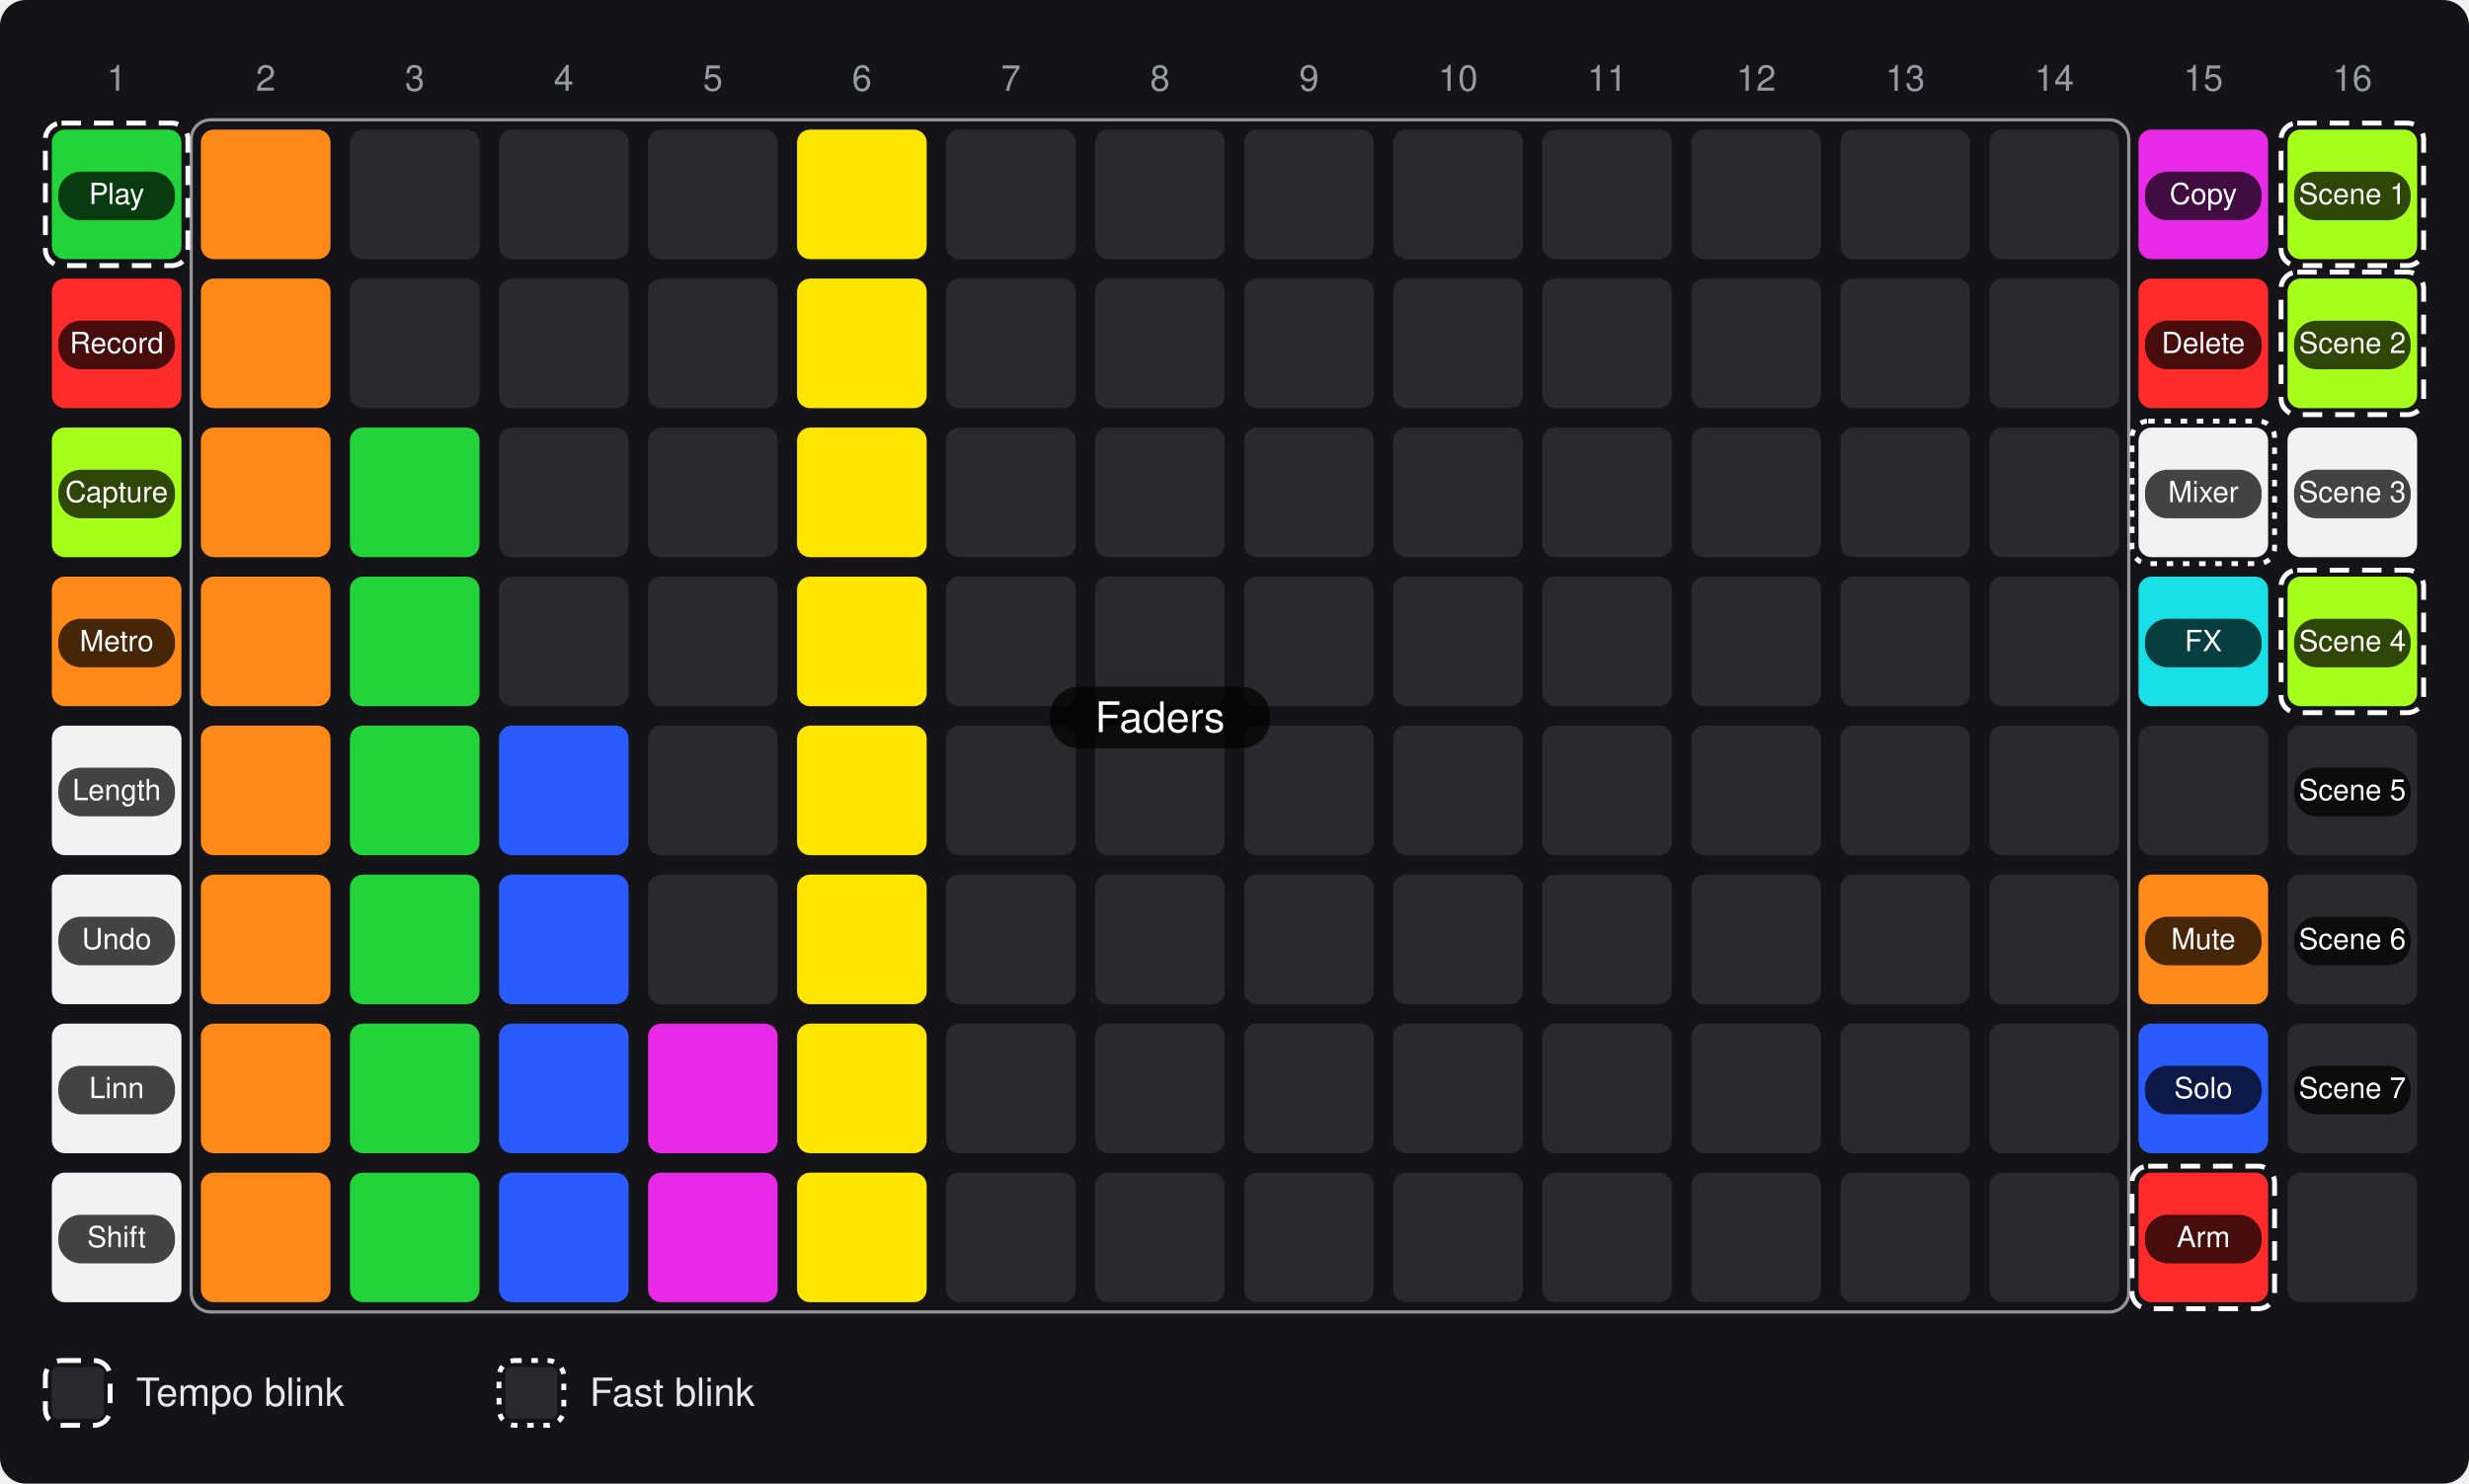
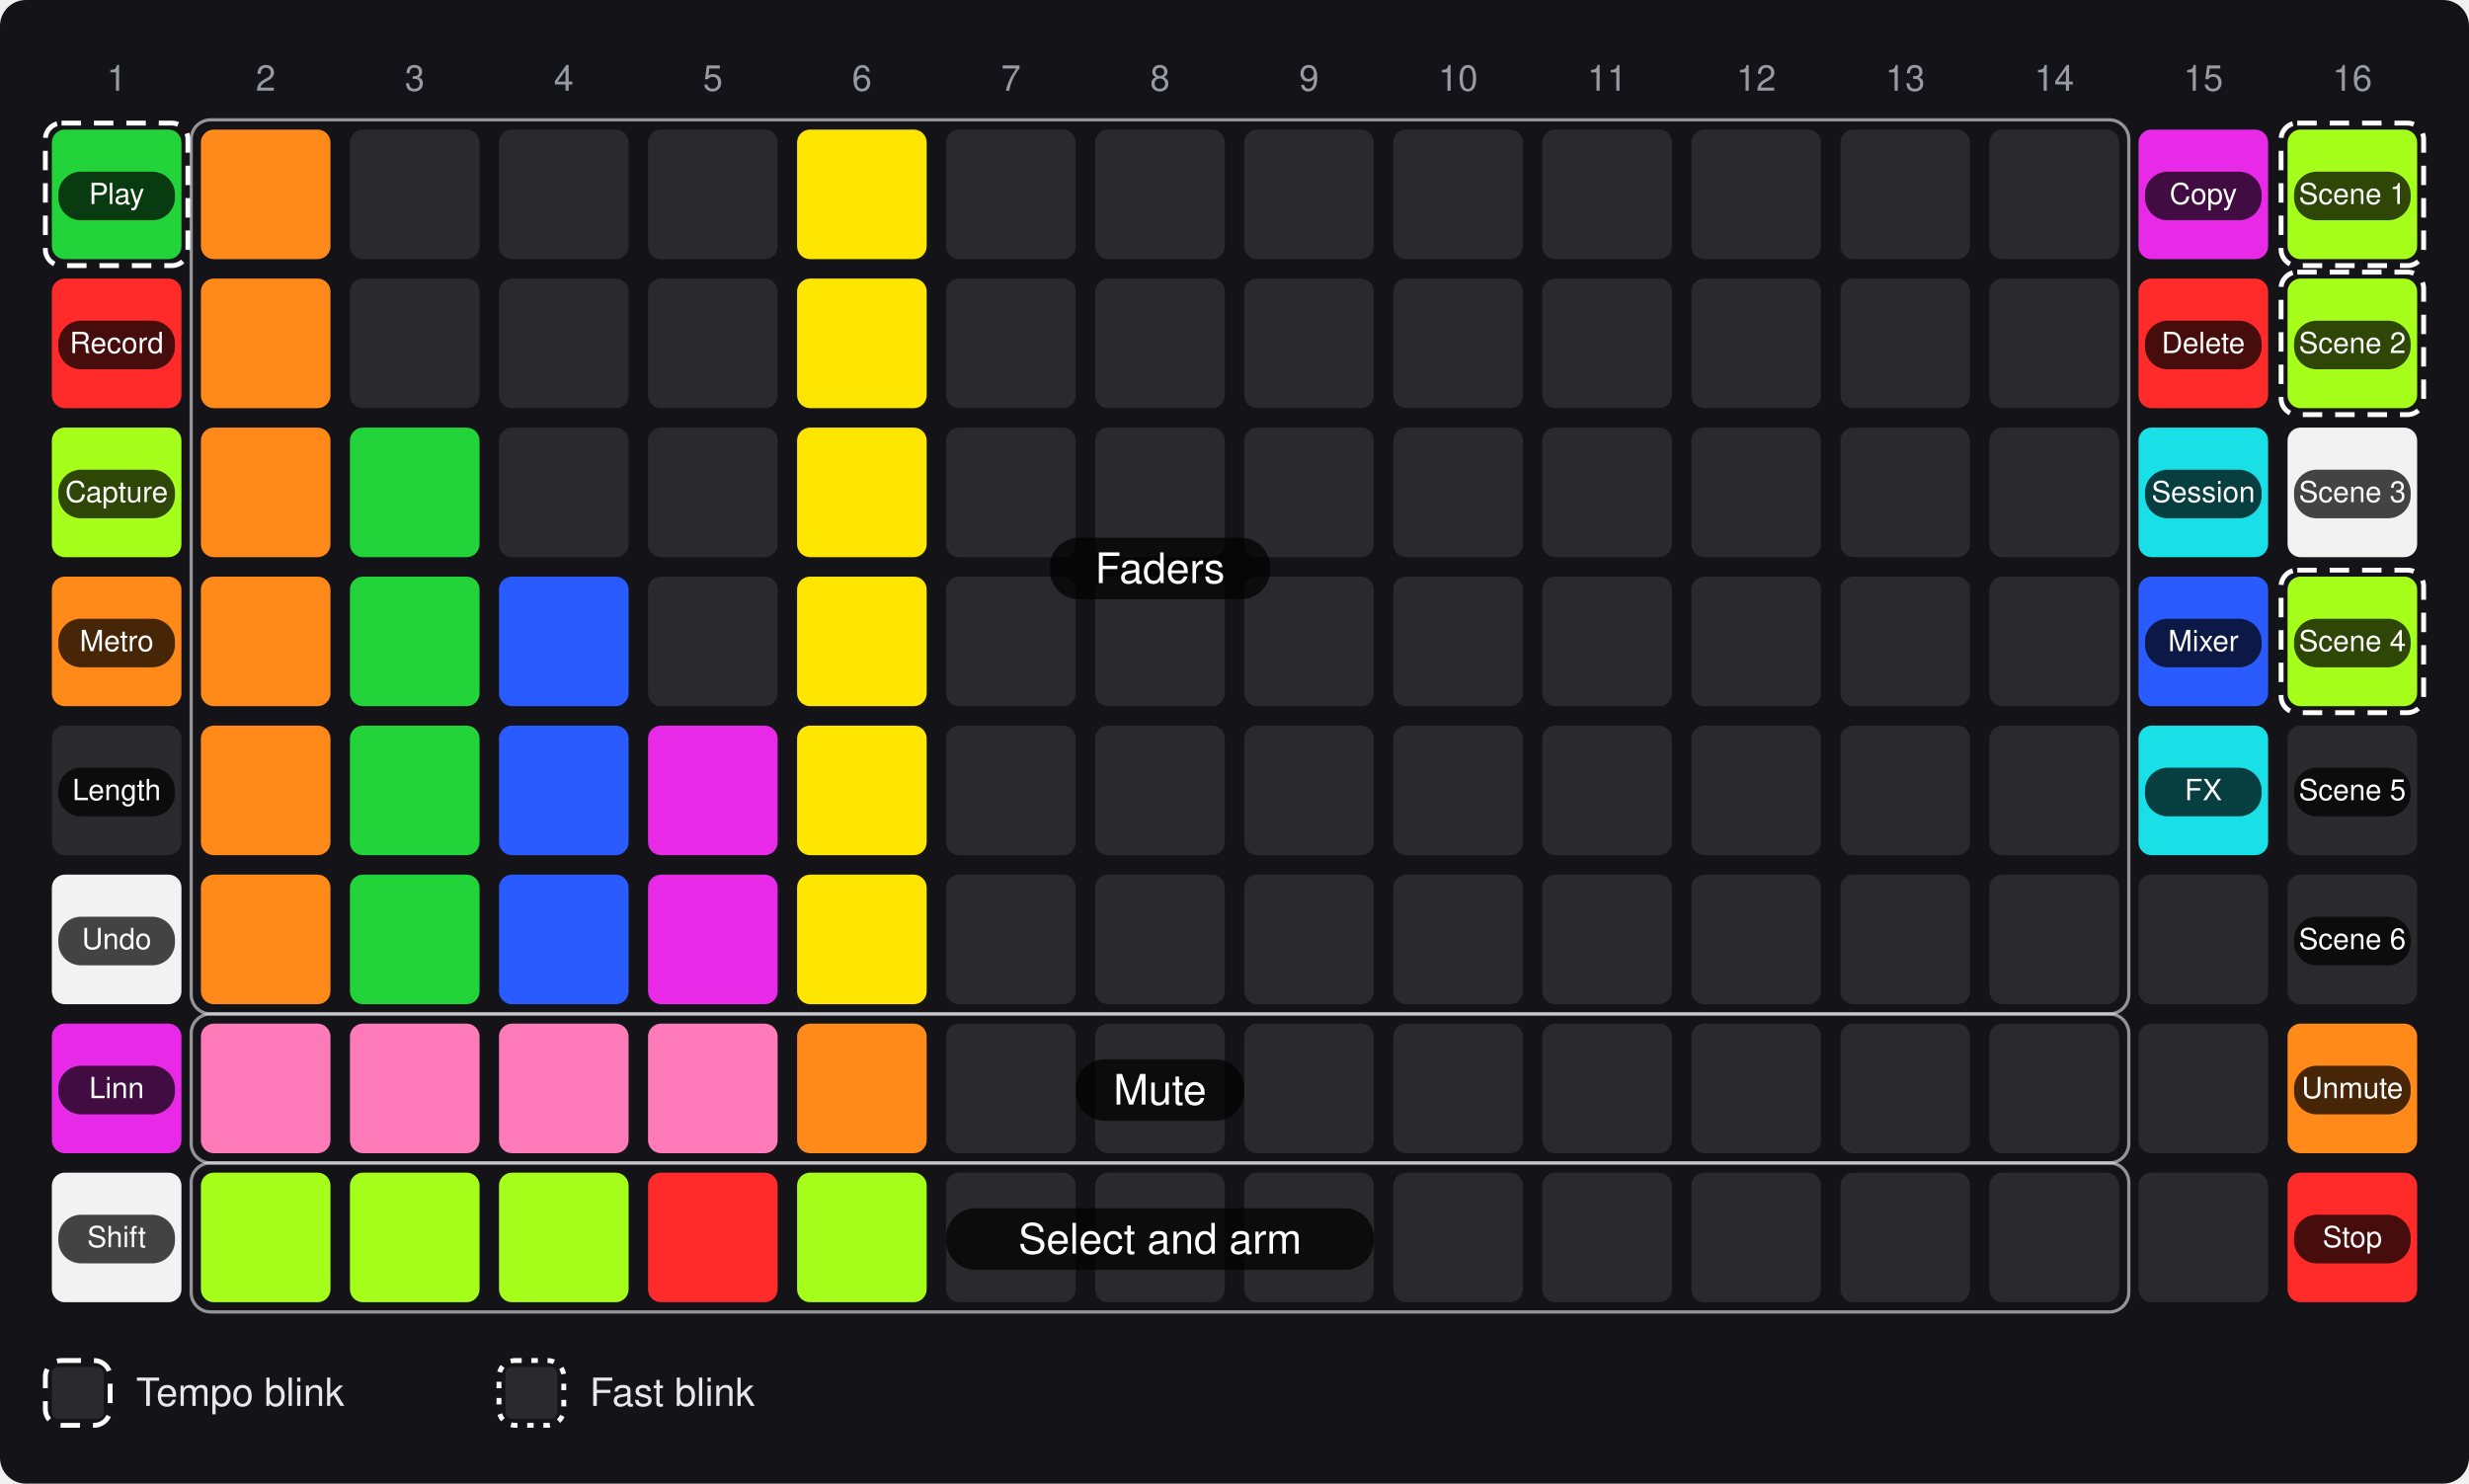
<svg xmlns="http://www.w3.org/2000/svg" width="762" height="458" viewBox="0 0 762 458" font-family="Helvetica, Arial, sans-serif">
  <rect x="0" y="0" width="762" height="458" rx="8" fill="#141418" />
  <text x="36" y="28" font-size="11" fill="#9a9aa4" text-anchor="middle">1</text>
  <text x="82" y="28" font-size="11" fill="#9a9aa4" text-anchor="middle">2</text>
  <text x="128" y="28" font-size="11" fill="#9a9aa4" text-anchor="middle">3</text>
  <text x="174" y="28" font-size="11" fill="#9a9aa4" text-anchor="middle">4</text>
  <text x="220" y="28" font-size="11" fill="#9a9aa4" text-anchor="middle">5</text>
  <text x="266" y="28" font-size="11" fill="#9a9aa4" text-anchor="middle">6</text>
  <text x="312" y="28" font-size="11" fill="#9a9aa4" text-anchor="middle">7</text>
  <text x="358" y="28" font-size="11" fill="#9a9aa4" text-anchor="middle">8</text>
  <text x="404" y="28" font-size="11" fill="#9a9aa4" text-anchor="middle">9</text>
  <text x="450" y="28" font-size="11" fill="#9a9aa4" text-anchor="middle">10</text>
  <text x="496" y="28" font-size="11" fill="#9a9aa4" text-anchor="middle">11</text>
  <text x="542" y="28" font-size="11" fill="#9a9aa4" text-anchor="middle">12</text>
  <text x="588" y="28" font-size="11" fill="#9a9aa4" text-anchor="middle">13</text>
  <text x="634" y="28" font-size="11" fill="#9a9aa4" text-anchor="middle">14</text>
  <text x="680" y="28" font-size="11" fill="#9a9aa4" text-anchor="middle">15</text>
  <text x="726" y="28" font-size="11" fill="#9a9aa4" text-anchor="middle">16</text>
  <rect x="16" y="40" width="40" height="40" rx="4" fill="#22d43a" />
  <rect x="14" y="38" width="44" height="44" rx="5" fill="none" stroke="#ffffff" stroke-width="1.5" stroke-dasharray="6 4" />
  <rect x="16" y="86" width="40" height="40" rx="4" fill="#ff2a2a" />
  <rect x="16" y="132" width="40" height="40" rx="4" fill="#a6ff1a" />
  <rect x="16" y="178" width="40" height="40" rx="4" fill="#ff8a1a" />
-   <rect x="16" y="224" width="40" height="40" rx="4" fill="#f2f2f2" />
+   <rect x="16" y="224" width="40" height="40" rx="4" fill="#2a2a2e" />
  <rect x="16" y="270" width="40" height="40" rx="4" fill="#f2f2f2" />
-   <rect x="16" y="316" width="40" height="40" rx="4" fill="#f2f2f2" />
+   <rect x="16" y="316" width="40" height="40" rx="4" fill="#e82ae8" />
  <rect x="16" y="362" width="40" height="40" rx="4" fill="#f2f2f2" />
  <rect x="62" y="40" width="40" height="40" rx="4" fill="#ff8a1a" />
  <rect x="62" y="86" width="40" height="40" rx="4" fill="#ff8a1a" />
  <rect x="62" y="132" width="40" height="40" rx="4" fill="#ff8a1a" />
  <rect x="62" y="178" width="40" height="40" rx="4" fill="#ff8a1a" />
  <rect x="62" y="224" width="40" height="40" rx="4" fill="#ff8a1a" />
  <rect x="62" y="270" width="40" height="40" rx="4" fill="#ff8a1a" />
-   <rect x="62" y="316" width="40" height="40" rx="4" fill="#ff8a1a" />
-   <rect x="62" y="362" width="40" height="40" rx="4" fill="#ff8a1a" />
+   <rect x="62" y="316" width="40" height="40" rx="4" fill="#ff7ab8" />
+   <rect x="62" y="362" width="40" height="40" rx="4" fill="#a6ff1a" />
  <rect x="108" y="40" width="40" height="40" rx="4" fill="#2a2a2e" />
  <rect x="108" y="86" width="40" height="40" rx="4" fill="#2a2a2e" />
  <rect x="108" y="132" width="40" height="40" rx="4" fill="#22d43a" />
  <rect x="108" y="178" width="40" height="40" rx="4" fill="#22d43a" />
  <rect x="108" y="224" width="40" height="40" rx="4" fill="#22d43a" />
  <rect x="108" y="270" width="40" height="40" rx="4" fill="#22d43a" />
-   <rect x="108" y="316" width="40" height="40" rx="4" fill="#22d43a" />
-   <rect x="108" y="362" width="40" height="40" rx="4" fill="#22d43a" />
+   <rect x="108" y="316" width="40" height="40" rx="4" fill="#ff7ab8" />
+   <rect x="108" y="362" width="40" height="40" rx="4" fill="#a6ff1a" />
  <rect x="154" y="40" width="40" height="40" rx="4" fill="#2a2a2e" />
  <rect x="154" y="86" width="40" height="40" rx="4" fill="#2a2a2e" />
  <rect x="154" y="132" width="40" height="40" rx="4" fill="#2a2a2e" />
-   <rect x="154" y="178" width="40" height="40" rx="4" fill="#2a2a2e" />
+   <rect x="154" y="178" width="40" height="40" rx="4" fill="#2a5bff" />
  <rect x="154" y="224" width="40" height="40" rx="4" fill="#2a5bff" />
  <rect x="154" y="270" width="40" height="40" rx="4" fill="#2a5bff" />
-   <rect x="154" y="316" width="40" height="40" rx="4" fill="#2a5bff" />
-   <rect x="154" y="362" width="40" height="40" rx="4" fill="#2a5bff" />
+   <rect x="154" y="316" width="40" height="40" rx="4" fill="#ff7ab8" />
+   <rect x="154" y="362" width="40" height="40" rx="4" fill="#a6ff1a" />
  <rect x="200" y="40" width="40" height="40" rx="4" fill="#2a2a2e" />
  <rect x="200" y="86" width="40" height="40" rx="4" fill="#2a2a2e" />
  <rect x="200" y="132" width="40" height="40" rx="4" fill="#2a2a2e" />
  <rect x="200" y="178" width="40" height="40" rx="4" fill="#2a2a2e" />
-   <rect x="200" y="224" width="40" height="40" rx="4" fill="#2a2a2e" />
-   <rect x="200" y="270" width="40" height="40" rx="4" fill="#2a2a2e" />
-   <rect x="200" y="316" width="40" height="40" rx="4" fill="#e82ae8" />
-   <rect x="200" y="362" width="40" height="40" rx="4" fill="#e82ae8" />
+   <rect x="200" y="224" width="40" height="40" rx="4" fill="#e82ae8" />
+   <rect x="200" y="270" width="40" height="40" rx="4" fill="#e82ae8" />
+   <rect x="200" y="316" width="40" height="40" rx="4" fill="#ff7ab8" />
+   <rect x="200" y="362" width="40" height="40" rx="4" fill="#ff2a2a" />
  <rect x="246" y="40" width="40" height="40" rx="4" fill="#ffe600" />
  <rect x="246" y="86" width="40" height="40" rx="4" fill="#ffe600" />
  <rect x="246" y="132" width="40" height="40" rx="4" fill="#ffe600" />
  <rect x="246" y="178" width="40" height="40" rx="4" fill="#ffe600" />
  <rect x="246" y="224" width="40" height="40" rx="4" fill="#ffe600" />
  <rect x="246" y="270" width="40" height="40" rx="4" fill="#ffe600" />
-   <rect x="246" y="316" width="40" height="40" rx="4" fill="#ffe600" />
-   <rect x="246" y="362" width="40" height="40" rx="4" fill="#ffe600" />
+   <rect x="246" y="316" width="40" height="40" rx="4" fill="#ff8a1a" />
+   <rect x="246" y="362" width="40" height="40" rx="4" fill="#a6ff1a" />
  <rect x="292" y="40" width="40" height="40" rx="4" fill="#2a2a2e" />
  <rect x="292" y="86" width="40" height="40" rx="4" fill="#2a2a2e" />
  <rect x="292" y="132" width="40" height="40" rx="4" fill="#2a2a2e" />
  <rect x="292" y="178" width="40" height="40" rx="4" fill="#2a2a2e" />
  <rect x="292" y="224" width="40" height="40" rx="4" fill="#2a2a2e" />
  <rect x="292" y="270" width="40" height="40" rx="4" fill="#2a2a2e" />
  <rect x="292" y="316" width="40" height="40" rx="4" fill="#2a2a2e" />
  <rect x="292" y="362" width="40" height="40" rx="4" fill="#2a2a2e" />
  <rect x="338" y="40" width="40" height="40" rx="4" fill="#2a2a2e" />
  <rect x="338" y="86" width="40" height="40" rx="4" fill="#2a2a2e" />
  <rect x="338" y="132" width="40" height="40" rx="4" fill="#2a2a2e" />
  <rect x="338" y="178" width="40" height="40" rx="4" fill="#2a2a2e" />
  <rect x="338" y="224" width="40" height="40" rx="4" fill="#2a2a2e" />
  <rect x="338" y="270" width="40" height="40" rx="4" fill="#2a2a2e" />
  <rect x="338" y="316" width="40" height="40" rx="4" fill="#2a2a2e" />
  <rect x="338" y="362" width="40" height="40" rx="4" fill="#2a2a2e" />
  <rect x="384" y="40" width="40" height="40" rx="4" fill="#2a2a2e" />
  <rect x="384" y="86" width="40" height="40" rx="4" fill="#2a2a2e" />
  <rect x="384" y="132" width="40" height="40" rx="4" fill="#2a2a2e" />
  <rect x="384" y="178" width="40" height="40" rx="4" fill="#2a2a2e" />
  <rect x="384" y="224" width="40" height="40" rx="4" fill="#2a2a2e" />
  <rect x="384" y="270" width="40" height="40" rx="4" fill="#2a2a2e" />
  <rect x="384" y="316" width="40" height="40" rx="4" fill="#2a2a2e" />
  <rect x="384" y="362" width="40" height="40" rx="4" fill="#2a2a2e" />
  <rect x="430" y="40" width="40" height="40" rx="4" fill="#2a2a2e" />
  <rect x="430" y="86" width="40" height="40" rx="4" fill="#2a2a2e" />
  <rect x="430" y="132" width="40" height="40" rx="4" fill="#2a2a2e" />
  <rect x="430" y="178" width="40" height="40" rx="4" fill="#2a2a2e" />
  <rect x="430" y="224" width="40" height="40" rx="4" fill="#2a2a2e" />
  <rect x="430" y="270" width="40" height="40" rx="4" fill="#2a2a2e" />
  <rect x="430" y="316" width="40" height="40" rx="4" fill="#2a2a2e" />
  <rect x="430" y="362" width="40" height="40" rx="4" fill="#2a2a2e" />
  <rect x="476" y="40" width="40" height="40" rx="4" fill="#2a2a2e" />
  <rect x="476" y="86" width="40" height="40" rx="4" fill="#2a2a2e" />
  <rect x="476" y="132" width="40" height="40" rx="4" fill="#2a2a2e" />
  <rect x="476" y="178" width="40" height="40" rx="4" fill="#2a2a2e" />
  <rect x="476" y="224" width="40" height="40" rx="4" fill="#2a2a2e" />
  <rect x="476" y="270" width="40" height="40" rx="4" fill="#2a2a2e" />
  <rect x="476" y="316" width="40" height="40" rx="4" fill="#2a2a2e" />
  <rect x="476" y="362" width="40" height="40" rx="4" fill="#2a2a2e" />
  <rect x="522" y="40" width="40" height="40" rx="4" fill="#2a2a2e" />
  <rect x="522" y="86" width="40" height="40" rx="4" fill="#2a2a2e" />
  <rect x="522" y="132" width="40" height="40" rx="4" fill="#2a2a2e" />
  <rect x="522" y="178" width="40" height="40" rx="4" fill="#2a2a2e" />
  <rect x="522" y="224" width="40" height="40" rx="4" fill="#2a2a2e" />
  <rect x="522" y="270" width="40" height="40" rx="4" fill="#2a2a2e" />
  <rect x="522" y="316" width="40" height="40" rx="4" fill="#2a2a2e" />
  <rect x="522" y="362" width="40" height="40" rx="4" fill="#2a2a2e" />
  <rect x="568" y="40" width="40" height="40" rx="4" fill="#2a2a2e" />
  <rect x="568" y="86" width="40" height="40" rx="4" fill="#2a2a2e" />
  <rect x="568" y="132" width="40" height="40" rx="4" fill="#2a2a2e" />
  <rect x="568" y="178" width="40" height="40" rx="4" fill="#2a2a2e" />
  <rect x="568" y="224" width="40" height="40" rx="4" fill="#2a2a2e" />
  <rect x="568" y="270" width="40" height="40" rx="4" fill="#2a2a2e" />
  <rect x="568" y="316" width="40" height="40" rx="4" fill="#2a2a2e" />
  <rect x="568" y="362" width="40" height="40" rx="4" fill="#2a2a2e" />
  <rect x="614" y="40" width="40" height="40" rx="4" fill="#2a2a2e" />
  <rect x="614" y="86" width="40" height="40" rx="4" fill="#2a2a2e" />
  <rect x="614" y="132" width="40" height="40" rx="4" fill="#2a2a2e" />
  <rect x="614" y="178" width="40" height="40" rx="4" fill="#2a2a2e" />
  <rect x="614" y="224" width="40" height="40" rx="4" fill="#2a2a2e" />
  <rect x="614" y="270" width="40" height="40" rx="4" fill="#2a2a2e" />
  <rect x="614" y="316" width="40" height="40" rx="4" fill="#2a2a2e" />
  <rect x="614" y="362" width="40" height="40" rx="4" fill="#2a2a2e" />
  <rect x="660" y="40" width="40" height="40" rx="4" fill="#e82ae8" />
  <rect x="660" y="86" width="40" height="40" rx="4" fill="#ff2a2a" />
-   <rect x="660" y="132" width="40" height="40" rx="4" fill="#f2f2f2" />
-   <rect x="658" y="130" width="44" height="44" rx="5" fill="none" stroke="#ffffff" stroke-width="1.5" stroke-dasharray="2 3" />
-   <rect x="660" y="178" width="40" height="40" rx="4" fill="#19e0e6" />
-   <rect x="660" y="224" width="40" height="40" rx="4" fill="#2a2a2e" />
-   <rect x="660" y="270" width="40" height="40" rx="4" fill="#ff8a1a" />
-   <rect x="660" y="316" width="40" height="40" rx="4" fill="#2a5bff" />
-   <rect x="660" y="362" width="40" height="40" rx="4" fill="#ff2a2a" />
-   <rect x="658" y="360" width="44" height="44" rx="5" fill="none" stroke="#ffffff" stroke-width="1.5" stroke-dasharray="6 4" />
+   <rect x="660" y="132" width="40" height="40" rx="4" fill="#19e0e6" />
+   <rect x="660" y="178" width="40" height="40" rx="4" fill="#2a5bff" />
+   <rect x="660" y="224" width="40" height="40" rx="4" fill="#19e0e6" />
+   <rect x="660" y="270" width="40" height="40" rx="4" fill="#2a2a2e" />
+   <rect x="660" y="316" width="40" height="40" rx="4" fill="#2a2a2e" />
+   <rect x="660" y="362" width="40" height="40" rx="4" fill="#2a2a2e" />
  <rect x="706" y="40" width="40" height="40" rx="4" fill="#a6ff1a" />
  <rect x="704" y="38" width="44" height="44" rx="5" fill="none" stroke="#ffffff" stroke-width="1.5" stroke-dasharray="6 4" />
  <rect x="706" y="86" width="40" height="40" rx="4" fill="#a6ff1a" />
  <rect x="704" y="84" width="44" height="44" rx="5" fill="none" stroke="#ffffff" stroke-width="1.5" stroke-dasharray="6 4" />
  <rect x="706" y="132" width="40" height="40" rx="4" fill="#f2f2f2" />
  <rect x="706" y="178" width="40" height="40" rx="4" fill="#a6ff1a" />
  <rect x="704" y="176" width="44" height="44" rx="5" fill="none" stroke="#ffffff" stroke-width="1.5" stroke-dasharray="6 4" />
  <rect x="706" y="224" width="40" height="40" rx="4" fill="#2a2a2e" />
  <rect x="706" y="270" width="40" height="40" rx="4" fill="#2a2a2e" />
-   <rect x="706" y="316" width="40" height="40" rx="4" fill="#2a2a2e" />
-   <rect x="706" y="362" width="40" height="40" rx="4" fill="#2a2a2e" />
+   <rect x="706" y="316" width="40" height="40" rx="4" fill="#ff8a1a" />
+   <rect x="706" y="362" width="40" height="40" rx="4" fill="#ff2a2a" />
  <rect x="18" y="53" width="36" height="15" rx="7" fill="#000000" fill-opacity="0.72" />
  <text x="36" y="63" font-size="9" fill="#ffffff" text-anchor="middle">Play</text>
  <rect x="18" y="99" width="36" height="15" rx="7" fill="#000000" fill-opacity="0.72" />
  <text x="36" y="109" font-size="9" fill="#ffffff" text-anchor="middle">Record</text>
  <rect x="18" y="145" width="36" height="15" rx="7" fill="#000000" fill-opacity="0.72" />
  <text x="36" y="155" font-size="9" fill="#ffffff" text-anchor="middle">Capture</text>
  <rect x="18" y="191" width="36" height="15" rx="7" fill="#000000" fill-opacity="0.72" />
  <text x="36" y="201" font-size="9" fill="#ffffff" text-anchor="middle">Metro</text>
  <rect x="18" y="237" width="36" height="15" rx="7" fill="#000000" fill-opacity="0.72" />
  <text x="36" y="247" font-size="9" fill="#ffffff" text-anchor="middle">Length</text>
  <rect x="18" y="283" width="36" height="15" rx="7" fill="#000000" fill-opacity="0.72" />
  <text x="36" y="293" font-size="9" fill="#ffffff" text-anchor="middle">Undo</text>
  <rect x="18" y="329" width="36" height="15" rx="7" fill="#000000" fill-opacity="0.72" />
  <text x="36" y="339" font-size="9" fill="#ffffff" text-anchor="middle">Linn</text>
  <rect x="18" y="375" width="36" height="15" rx="7" fill="#000000" fill-opacity="0.72" />
  <text x="36" y="385" font-size="9" fill="#ffffff" text-anchor="middle">Shift</text>
  <rect x="662" y="53" width="36" height="15" rx="7" fill="#000000" fill-opacity="0.72" />
  <text x="680" y="63" font-size="9" fill="#ffffff" text-anchor="middle">Copy</text>
  <rect x="662" y="99" width="36" height="15" rx="7" fill="#000000" fill-opacity="0.72" />
  <text x="680" y="109" font-size="9" fill="#ffffff" text-anchor="middle">Delete</text>
  <rect x="662" y="145" width="36" height="15" rx="7" fill="#000000" fill-opacity="0.72" />
-   <text x="680" y="155" font-size="9" fill="#ffffff" text-anchor="middle">Mixer</text>
+   <text x="680" y="155" font-size="9" fill="#ffffff" text-anchor="middle">Session</text>
  <rect x="662" y="191" width="36" height="15" rx="7" fill="#000000" fill-opacity="0.72" />
-   <text x="680" y="201" font-size="9" fill="#ffffff" text-anchor="middle">FX</text>
-   <rect x="662" y="283" width="36" height="15" rx="7" fill="#000000" fill-opacity="0.72" />
-   <text x="680" y="293" font-size="9" fill="#ffffff" text-anchor="middle">Mute</text>
-   <rect x="662" y="329" width="36" height="15" rx="7" fill="#000000" fill-opacity="0.72" />
-   <text x="680" y="339" font-size="9" fill="#ffffff" text-anchor="middle">Solo</text>
-   <rect x="662" y="375" width="36" height="15" rx="7" fill="#000000" fill-opacity="0.72" />
-   <text x="680" y="385" font-size="9" fill="#ffffff" text-anchor="middle">Arm</text>
+   <text x="680" y="201" font-size="9" fill="#ffffff" text-anchor="middle">Mixer</text>
+   <rect x="662" y="237" width="36" height="15" rx="7" fill="#000000" fill-opacity="0.72" />
+   <text x="680" y="247" font-size="9" fill="#ffffff" text-anchor="middle">FX</text>
  <rect x="708" y="53" width="36" height="15" rx="7" fill="#000000" fill-opacity="0.72" />
  <text x="726" y="63" font-size="9" fill="#ffffff" text-anchor="middle">Scene 1</text>
  <rect x="708" y="99" width="36" height="15" rx="7" fill="#000000" fill-opacity="0.72" />
  <text x="726" y="109" font-size="9" fill="#ffffff" text-anchor="middle">Scene 2</text>
  <rect x="708" y="145" width="36" height="15" rx="7" fill="#000000" fill-opacity="0.72" />
  <text x="726" y="155" font-size="9" fill="#ffffff" text-anchor="middle">Scene 3</text>
  <rect x="708" y="191" width="36" height="15" rx="7" fill="#000000" fill-opacity="0.72" />
  <text x="726" y="201" font-size="9" fill="#ffffff" text-anchor="middle">Scene 4</text>
  <rect x="708" y="237" width="36" height="15" rx="7" fill="#000000" fill-opacity="0.72" />
  <text x="726" y="247" font-size="9" fill="#ffffff" text-anchor="middle">Scene 5</text>
  <rect x="708" y="283" width="36" height="15" rx="7" fill="#000000" fill-opacity="0.72" />
  <text x="726" y="293" font-size="9" fill="#ffffff" text-anchor="middle">Scene 6</text>
  <rect x="708" y="329" width="36" height="15" rx="7" fill="#000000" fill-opacity="0.72" />
-   <text x="726" y="339" font-size="9" fill="#ffffff" text-anchor="middle">Scene 7</text>
-   <rect x="59" y="37" width="598" height="368" rx="6" fill="none" stroke="#e8e8ec" stroke-width="1" stroke-opacity="0.6" />
-   <rect x="324" y="212" width="68" height="19" rx="9" fill="#000000" fill-opacity="0.72" />
-   <text x="358" y="226" font-size="13" fill="#ffffff" text-anchor="middle">Faders</text>
+   <text x="726" y="339" font-size="9" fill="#ffffff" text-anchor="middle">Unmute</text>
+   <rect x="708" y="375" width="36" height="15" rx="7" fill="#000000" fill-opacity="0.72" />
+   <text x="726" y="385" font-size="9" fill="#ffffff" text-anchor="middle">Stop</text>
+   <rect x="59" y="37" width="598" height="276" rx="6" fill="none" stroke="#e8e8ec" stroke-width="1" stroke-opacity="0.6" />
+   <rect x="324" y="166" width="68" height="19" rx="9" fill="#000000" fill-opacity="0.72" />
+   <text x="358" y="180" font-size="13" fill="#ffffff" text-anchor="middle">Faders</text>
+   <rect x="59" y="313" width="598" height="46" rx="6" fill="none" stroke="#e8e8ec" stroke-width="1" stroke-opacity="0.6" />
+   <rect x="332" y="327" width="52" height="19" rx="9" fill="#000000" fill-opacity="0.72" />
+   <text x="358" y="341" font-size="13" fill="#ffffff" text-anchor="middle">Mute</text>
+   <rect x="59" y="359" width="598" height="46" rx="6" fill="none" stroke="#e8e8ec" stroke-width="1" stroke-opacity="0.6" />
+   <rect x="292" y="373" width="132" height="19" rx="9" fill="#000000" fill-opacity="0.72" />
+   <text x="358" y="387" font-size="13" fill="#ffffff" text-anchor="middle">Select and arm</text>
  <rect x="16" y="422" width="16" height="16" rx="2" fill="#2a2a2e" />
  <rect x="14" y="420" width="20" height="20" rx="5" fill="none" stroke="#ffffff" stroke-width="1.5" stroke-dasharray="6 4" />
  <text x="42" y="434" font-size="12" fill="#e8e8ec">Tempo blink</text>
  <rect x="156" y="422" width="16" height="16" rx="2" fill="#2a2a2e" />
  <rect x="154" y="420" width="20" height="20" rx="5" fill="none" stroke="#ffffff" stroke-width="1.5" stroke-dasharray="2 3" />
  <text x="182" y="434" font-size="12" fill="#e8e8ec">Fast blink</text>
</svg>
